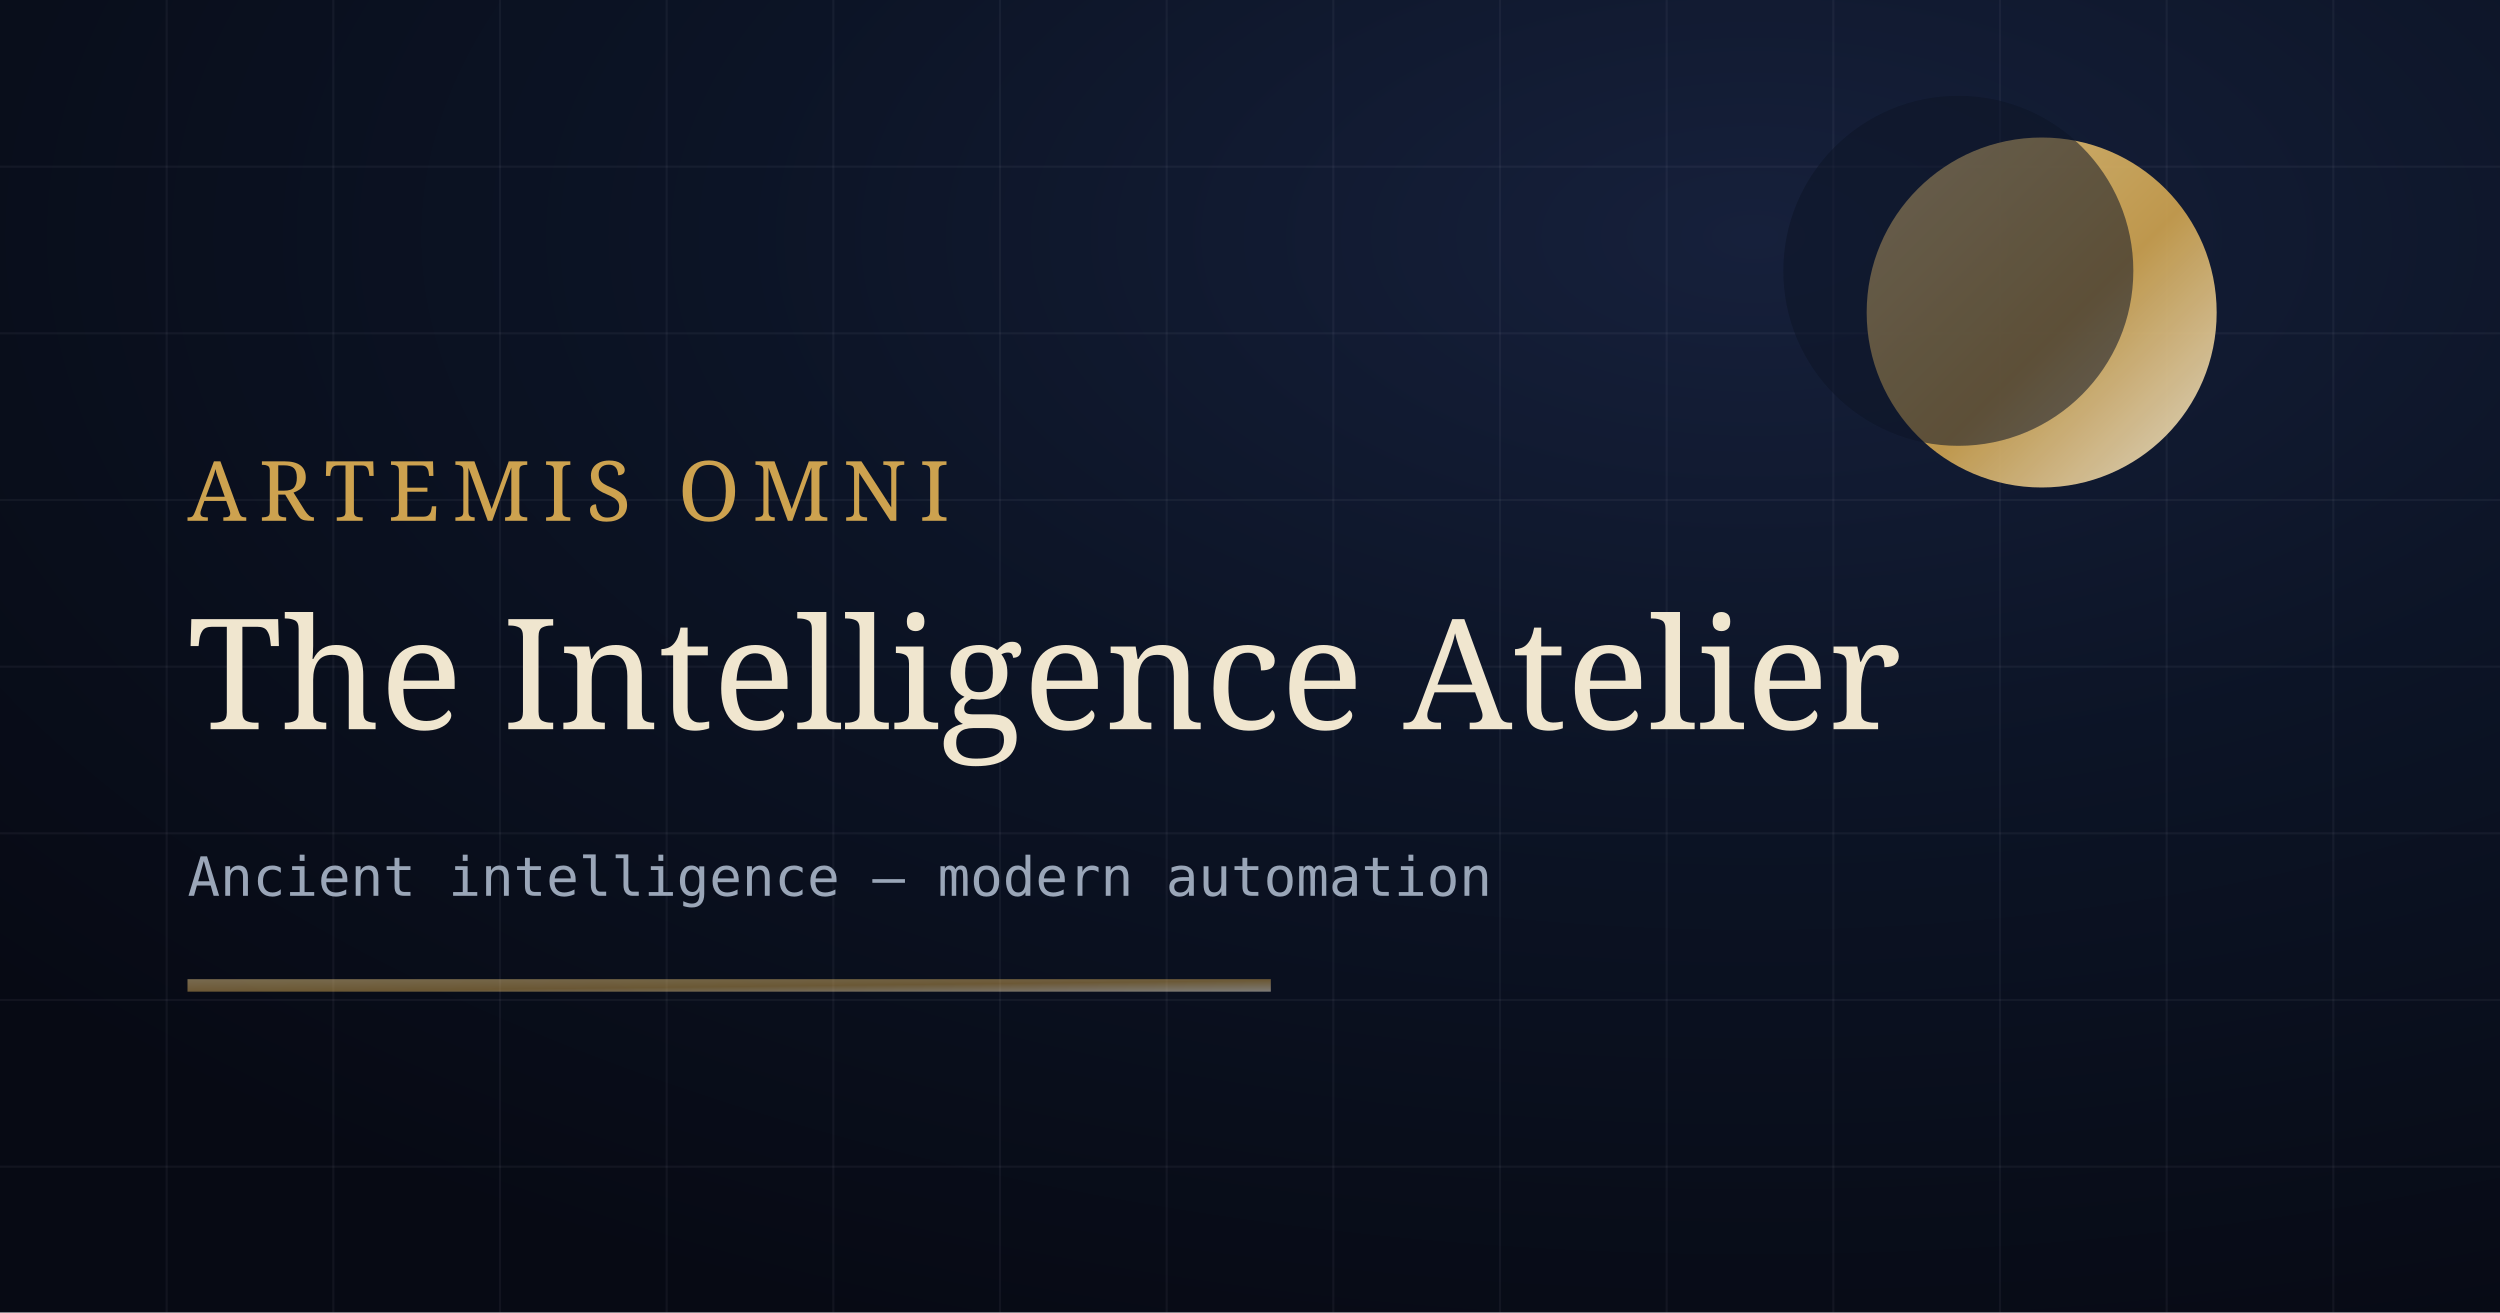
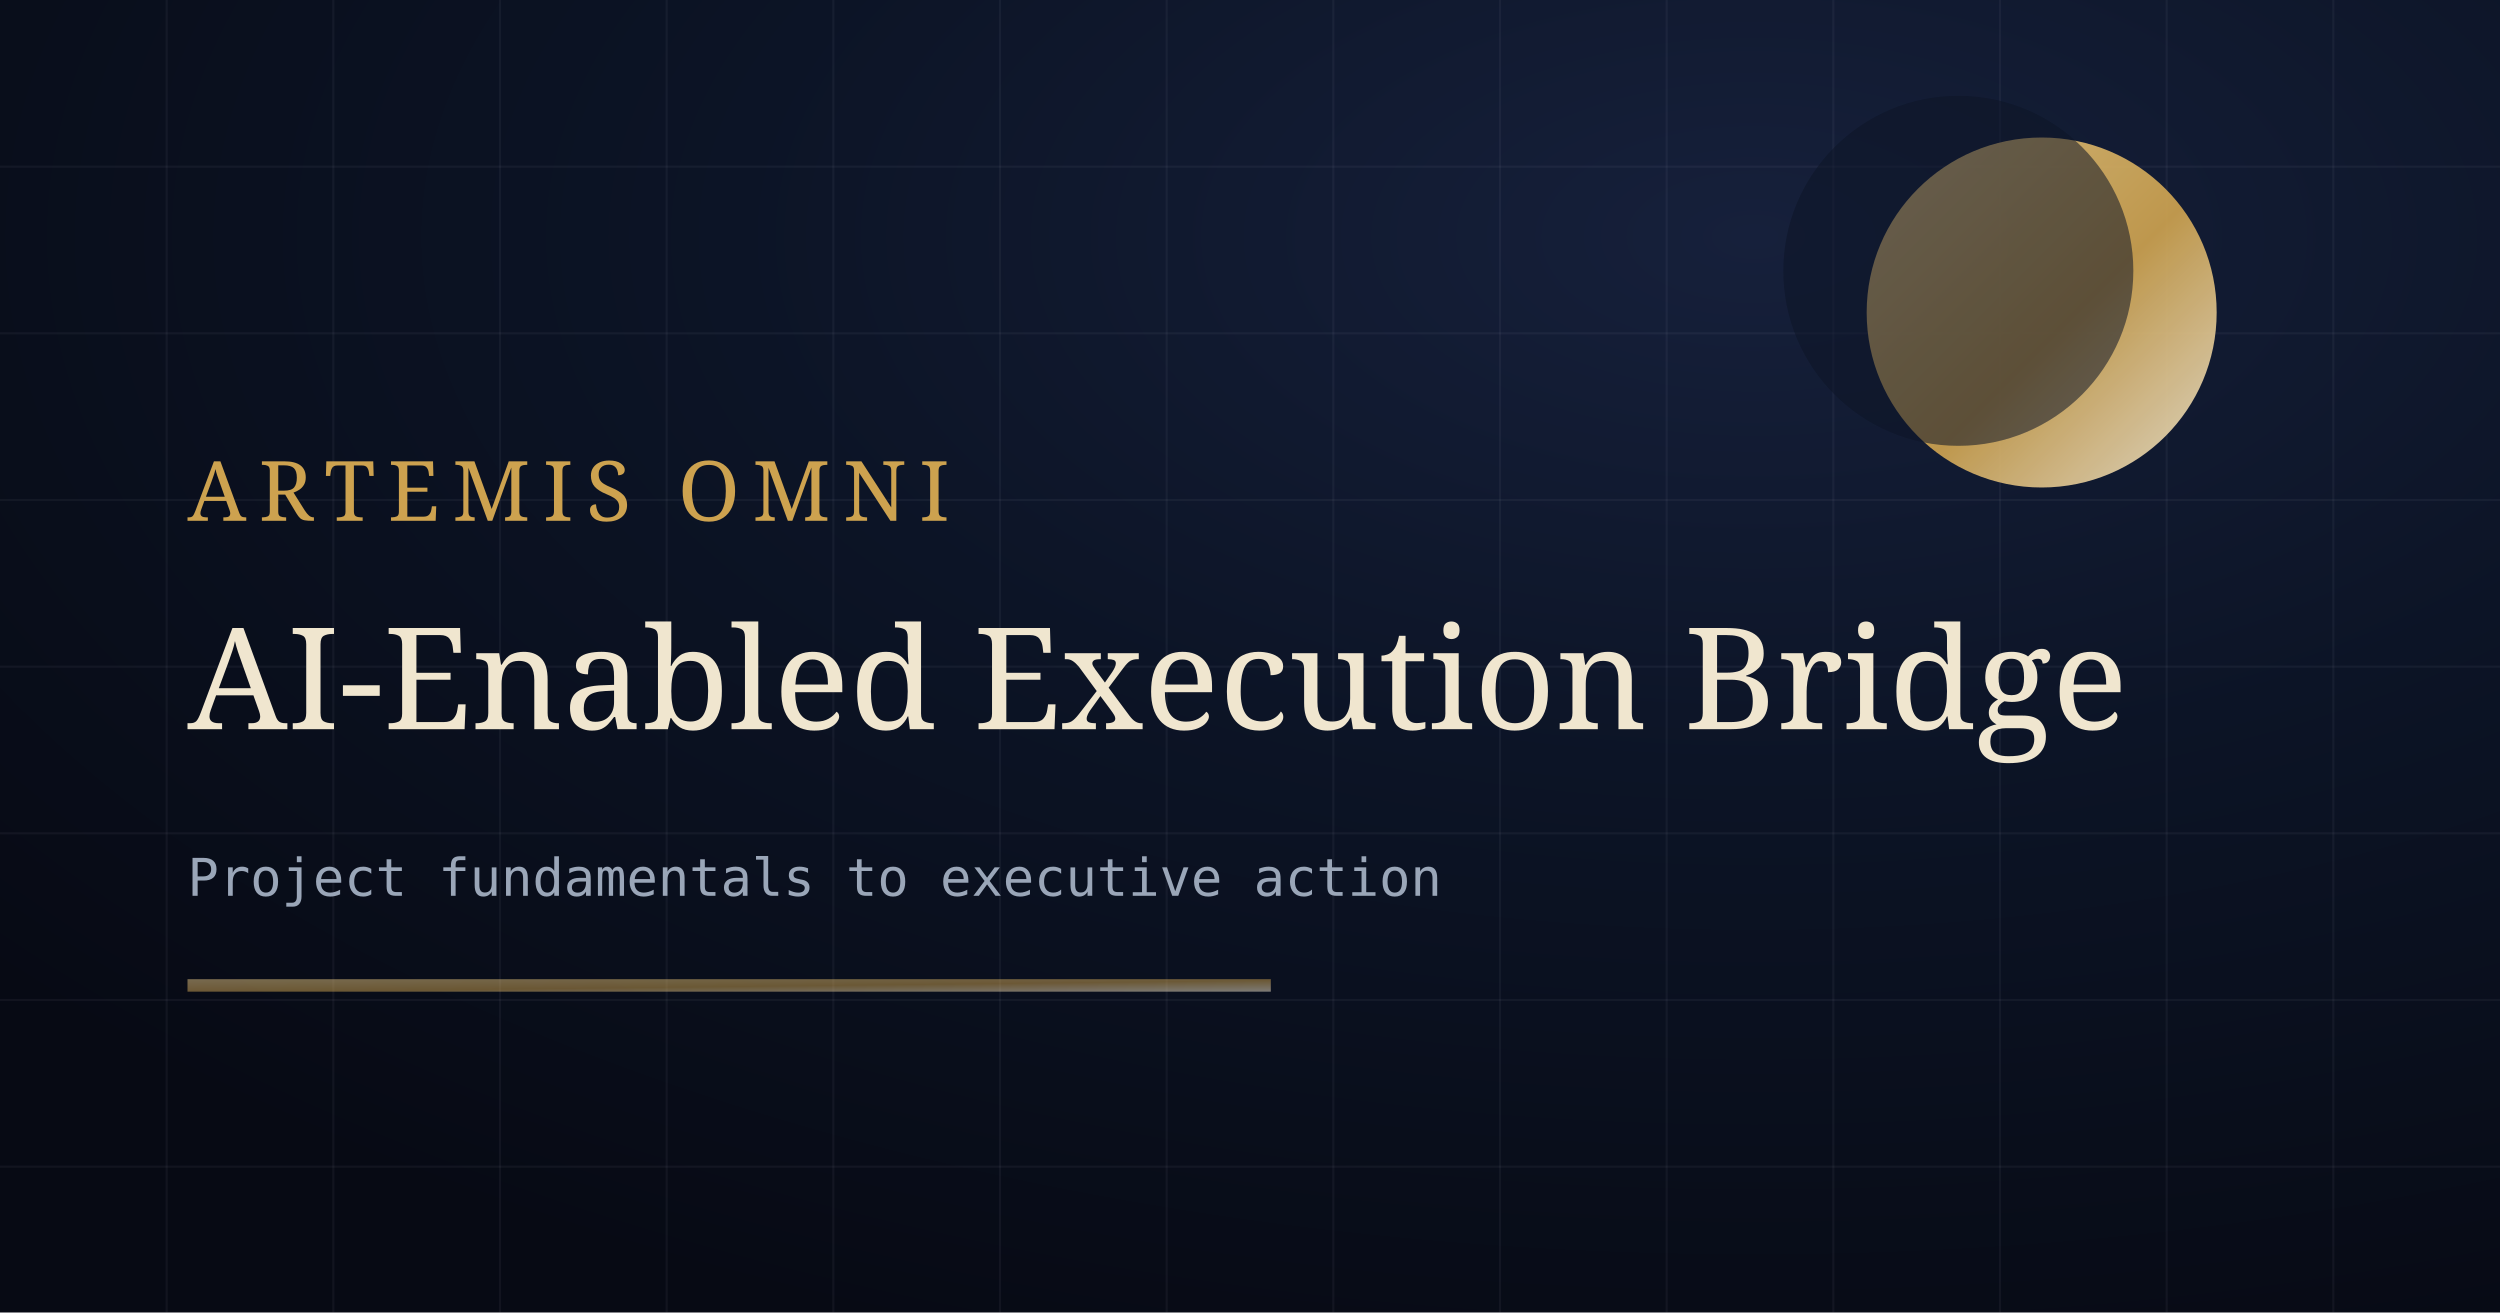
<svg xmlns="http://www.w3.org/2000/svg" width="1200" height="630" viewBox="0 0 1200 630" fill="none">
  <defs>
    <radialGradient id="bg" cx="70%" cy="18%" r="90%">
      <stop offset="0%" stop-color="#16203b" />
      <stop offset="45%" stop-color="#0c1426" />
      <stop offset="100%" stop-color="#070a14" />
    </radialGradient>
    <linearGradient id="gold" x1="0" y1="0" x2="1" y2="1">
      <stop offset="0%" stop-color="#e7c987" />
      <stop offset="55%" stop-color="#cda24f" />
      <stop offset="100%" stop-color="#f0e6cf" />
    </linearGradient>
  </defs>
  <rect width="1200" height="630" fill="url(#bg)" />
  <g stroke="#b9c2d0" stroke-opacity="0.06" stroke-width="1">
    <path d="M0 80 H1200 M0 160 H1200 M0 240 H1200 M0 320 H1200 M0 400 H1200 M0 480 H1200 M0 560 H1200" />
    <path d="M80 0 V630 M160 0 V630 M240 0 V630 M320 0 V630 M400 0 V630 M480 0 V630 M560 0 V630 M640 0 V630 M720 0 V630 M800 0 V630 M880 0 V630 M960 0 V630 M1040 0 V630 M1120 0 V630" />
  </g>
  <circle cx="980" cy="150" r="84" fill="url(#gold)" opacity="0.92" />
  <circle cx="940" cy="130" r="84" fill="#0c1426" opacity="0.55" />
  <rect x="90" y="470" width="520" height="6" fill="url(#gold)" opacity="0.5" />
  <text x="90" y="250" font-family="Georgia, serif" font-size="40" letter-spacing="6" fill="#cda24f">ARTEMIS OMNI</text>
-   <text x="90" y="350" font-family="Georgia, serif" font-size="74" fill="#f0e6cf">The Intelligence Atelier</text>
-   <text x="90" y="430" font-family="ui-monospace, monospace" font-size="26" fill="#9aa6b8">Ancient intelligence — modern automation</text>
+   <text x="90" y="350" font-family="Georgia, serif" font-size="68" fill="#f0e6cf">AI-Enabled Execution Bridge</text>
+   <text x="90" y="430" font-family="ui-monospace, monospace" font-size="25" fill="#9aa6b8">Project fundamentals to executive action</text>
</svg>
